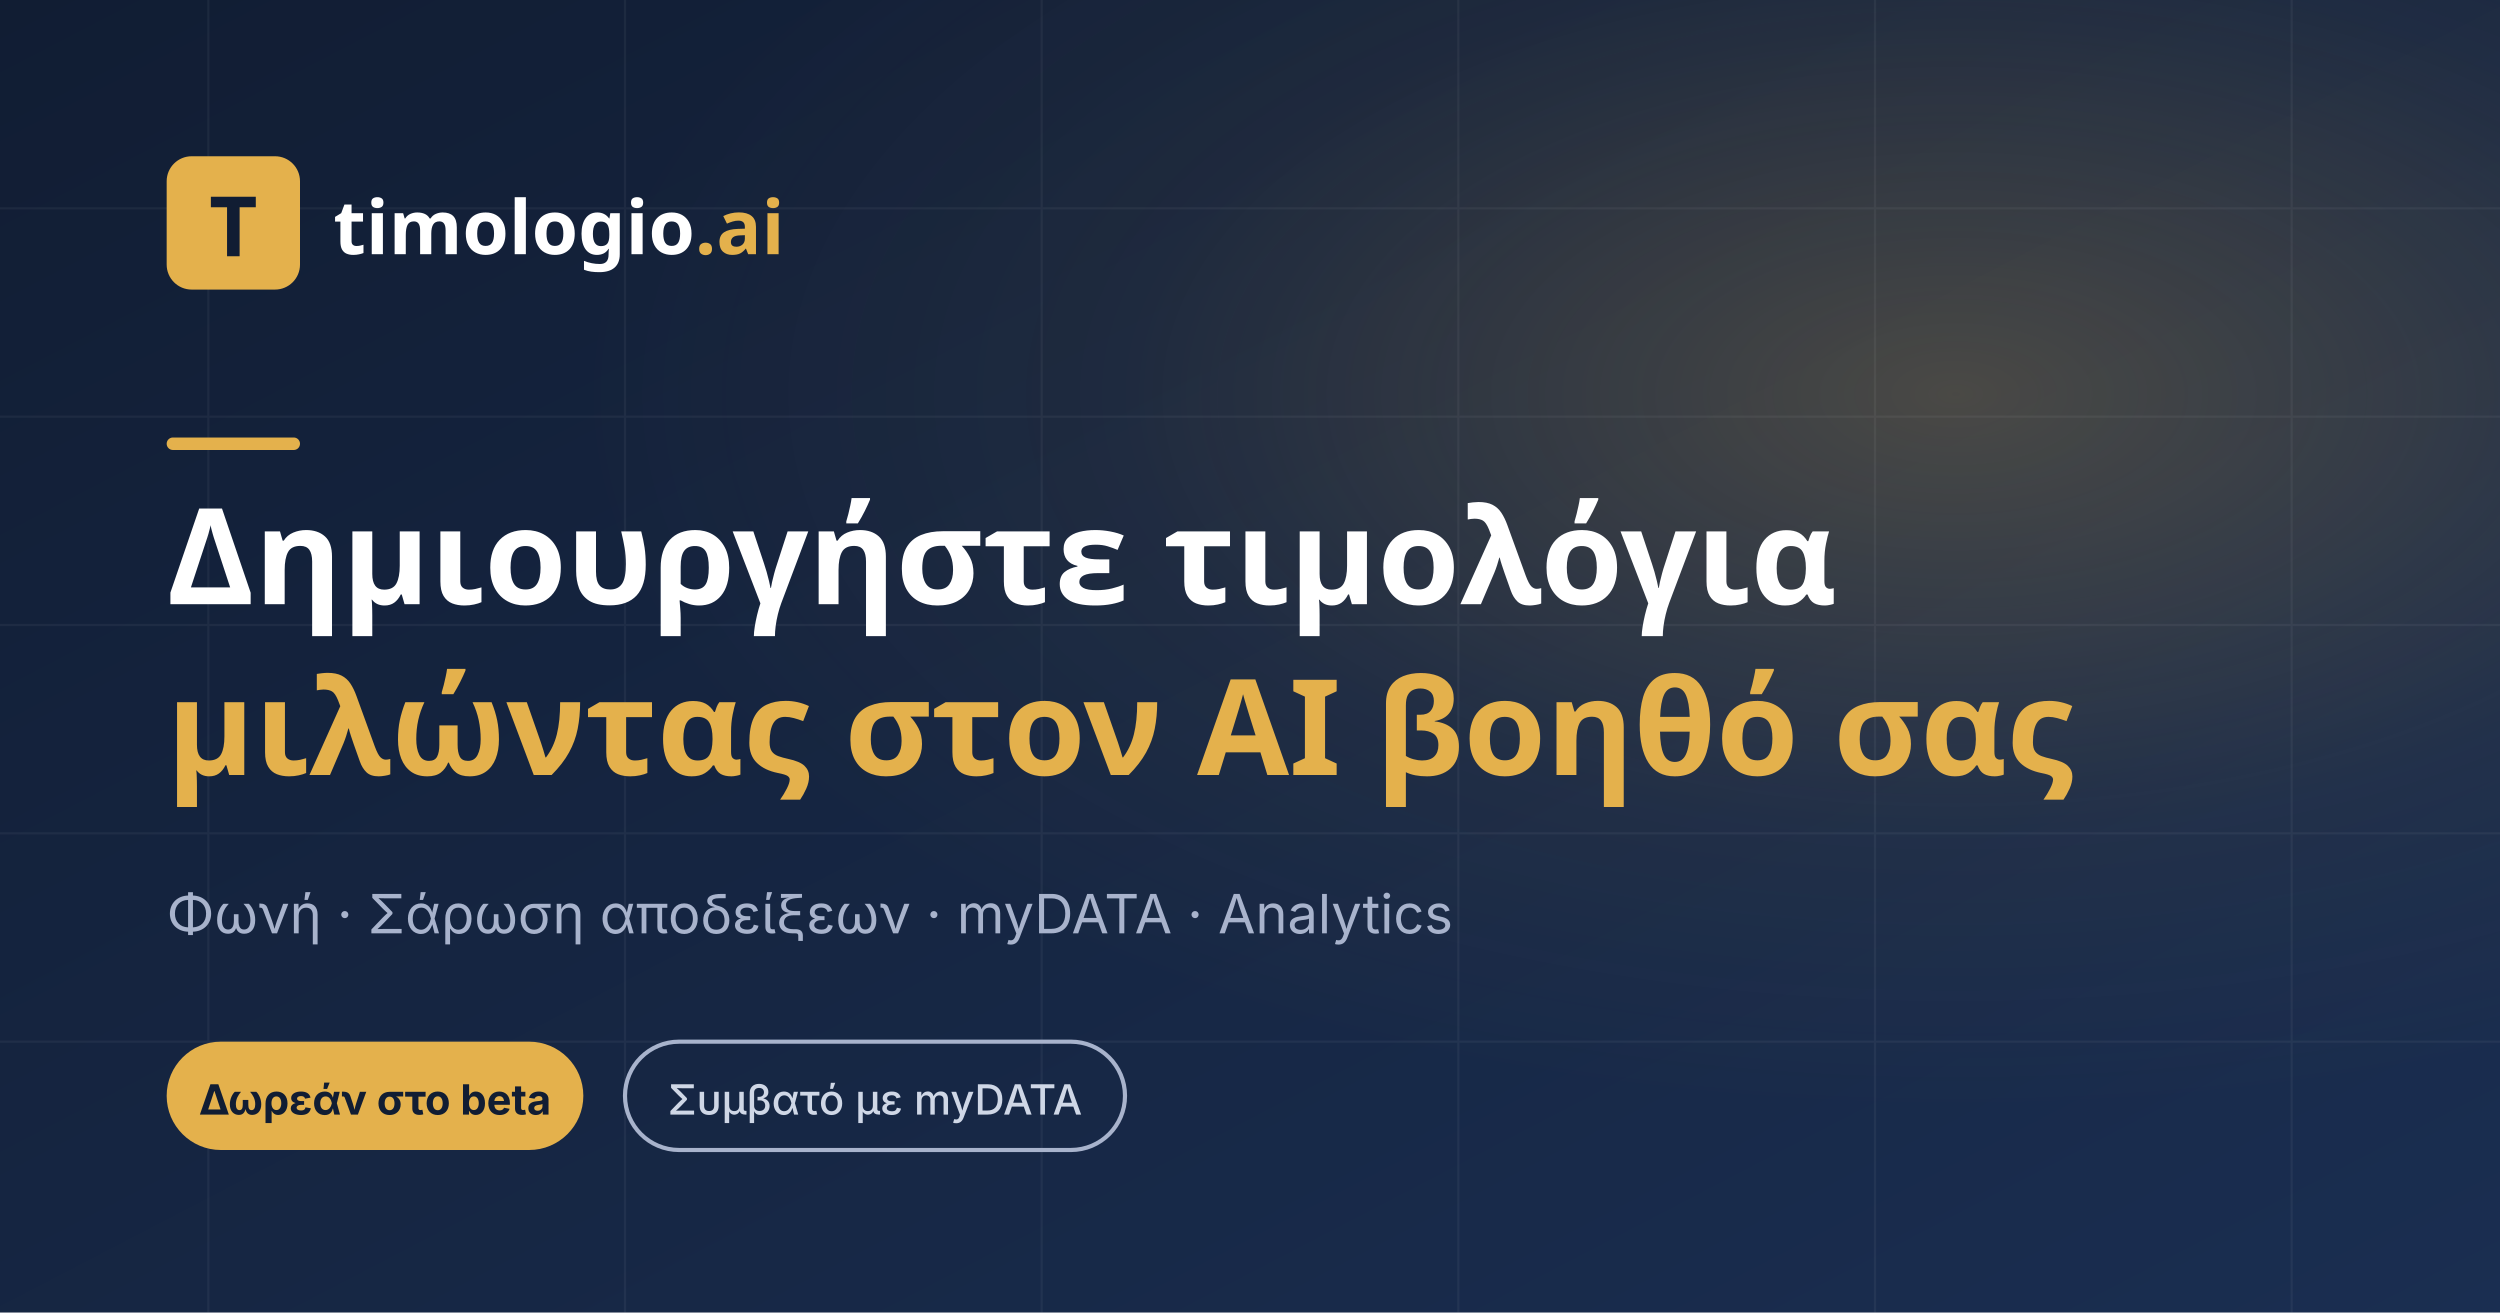
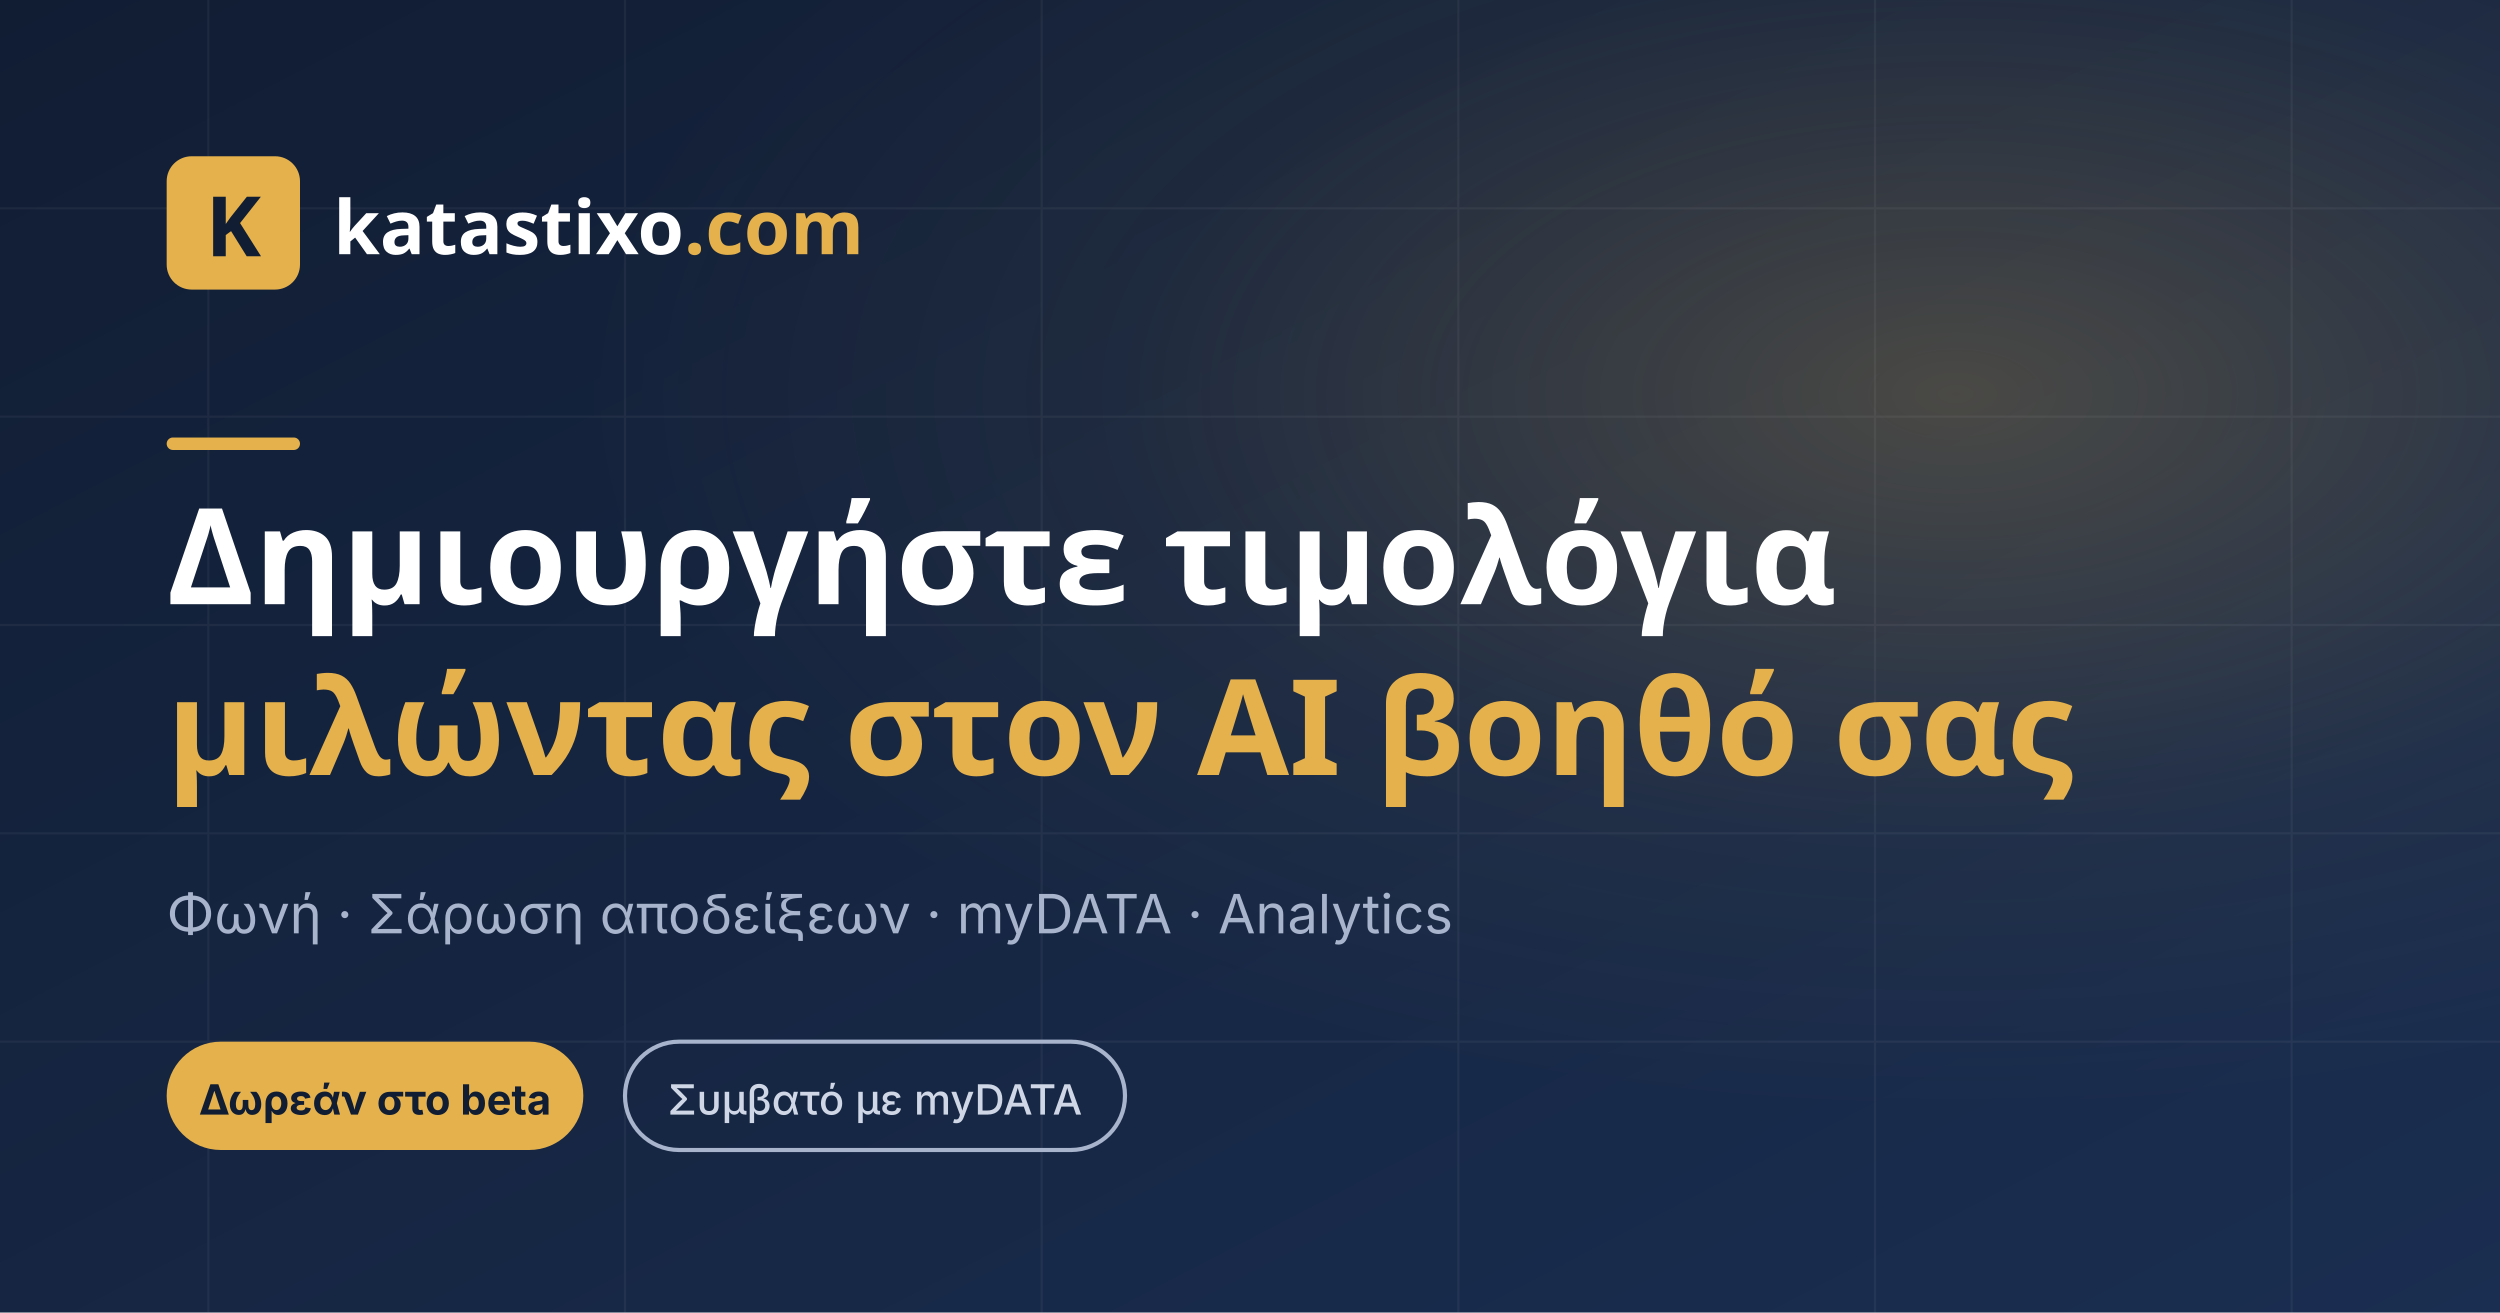
<svg xmlns="http://www.w3.org/2000/svg" width="1200" height="630" viewBox="0 0 1200 630">
  <defs>
    <linearGradient id="bg" x1="0%" y1="0%" x2="100%" y2="100%">
      <stop offset="0%" stop-color="#111d33" />
      <stop offset="100%" stop-color="#1a2e51" />
    </linearGradient>
    <radialGradient id="glow" cx="78%" cy="30%" r="55%">
      <stop offset="0%" stop-color="#e4b14c" stop-opacity="0.25" />
      <stop offset="60%" stop-color="#e4b14c" stop-opacity="0.05" />
      <stop offset="100%" stop-color="#e4b14c" stop-opacity="0" />
    </radialGradient>
  </defs>
  <rect width="1200" height="630" fill="url(#bg)" />
  <rect width="1200" height="630" fill="url(#glow)" />
  <g opacity="0.05" stroke="#ffffff" stroke-width="1">
    <line x1="0" y1="100" x2="1200" y2="100" />
    <line x1="0" y1="200" x2="1200" y2="200" />
    <line x1="0" y1="300" x2="1200" y2="300" />
    <line x1="0" y1="400" x2="1200" y2="400" />
    <line x1="0" y1="500" x2="1200" y2="500" />
    <line x1="100" y1="0" x2="100" y2="630" />
    <line x1="300" y1="0" x2="300" y2="630" />
    <line x1="500" y1="0" x2="500" y2="630" />
    <line x1="700" y1="0" x2="700" y2="630" />
    <line x1="900" y1="0" x2="900" y2="630" />
    <line x1="1100" y1="0" x2="1100" y2="630" />
  </g>
  <g transform="translate(80, 75)">
    <rect width="64" height="64" rx="12" fill="#e4b14c" />
-     <text x="32" y="48" text-anchor="middle" font-family="Manrope, system-ui, sans-serif" font-size="40" font-weight="800" fill="#111d33">T</text>
+     <text x="32" y="48" text-anchor="middle" font-family="Manrope, system-ui, sans-serif" font-size="40" font-weight="800" fill="#111d33">K</text>
  </g>
  <text x="160" y="122" font-family="Manrope, system-ui, sans-serif" font-size="36" font-weight="700" fill="#ffffff">
-     timologio<tspan fill="#e4b14c">.ai</tspan>
+     katastixo<tspan fill="#e4b14c">.com</tspan>
  </text>
  <rect x="80" y="210" width="64" height="6" rx="3" fill="#e4b14c" />
  <text x="80" y="290" font-family="Manrope, system-ui, sans-serif" font-size="64" font-weight="800" fill="#ffffff">
    Δημιουργήστε τιμολόγια
  </text>
  <text x="80" y="372" font-family="Manrope, system-ui, sans-serif" font-size="64" font-weight="800" fill="#e4b14c">
    μιλώντας στον AI βοηθό σας
  </text>
  <text x="80" y="448" font-family="Inter, system-ui, sans-serif" font-size="26" fill="#a8b3cc">
    Φωνή · Σάρωση αποδείξεων · myDATA · Analytics
  </text>
  <g transform="translate(80, 500)">
    <rect width="200" height="52" rx="26" fill="#e4b14c" />
    <text x="100" y="35" text-anchor="middle" font-family="Inter, system-ui, sans-serif" font-size="20" font-weight="700" fill="#111d33">
      Δωρεάν στο beta
    </text>
  </g>
  <g transform="translate(300, 500)">
    <rect width="240" height="52" rx="26" fill="none" stroke="#a8b3cc" stroke-width="2" />
    <text x="120" y="35" text-anchor="middle" font-family="Inter, system-ui, sans-serif" font-size="20" font-weight="500" fill="#cfd7e6">
      Συμβατό με myDATA
    </text>
  </g>
</svg>
